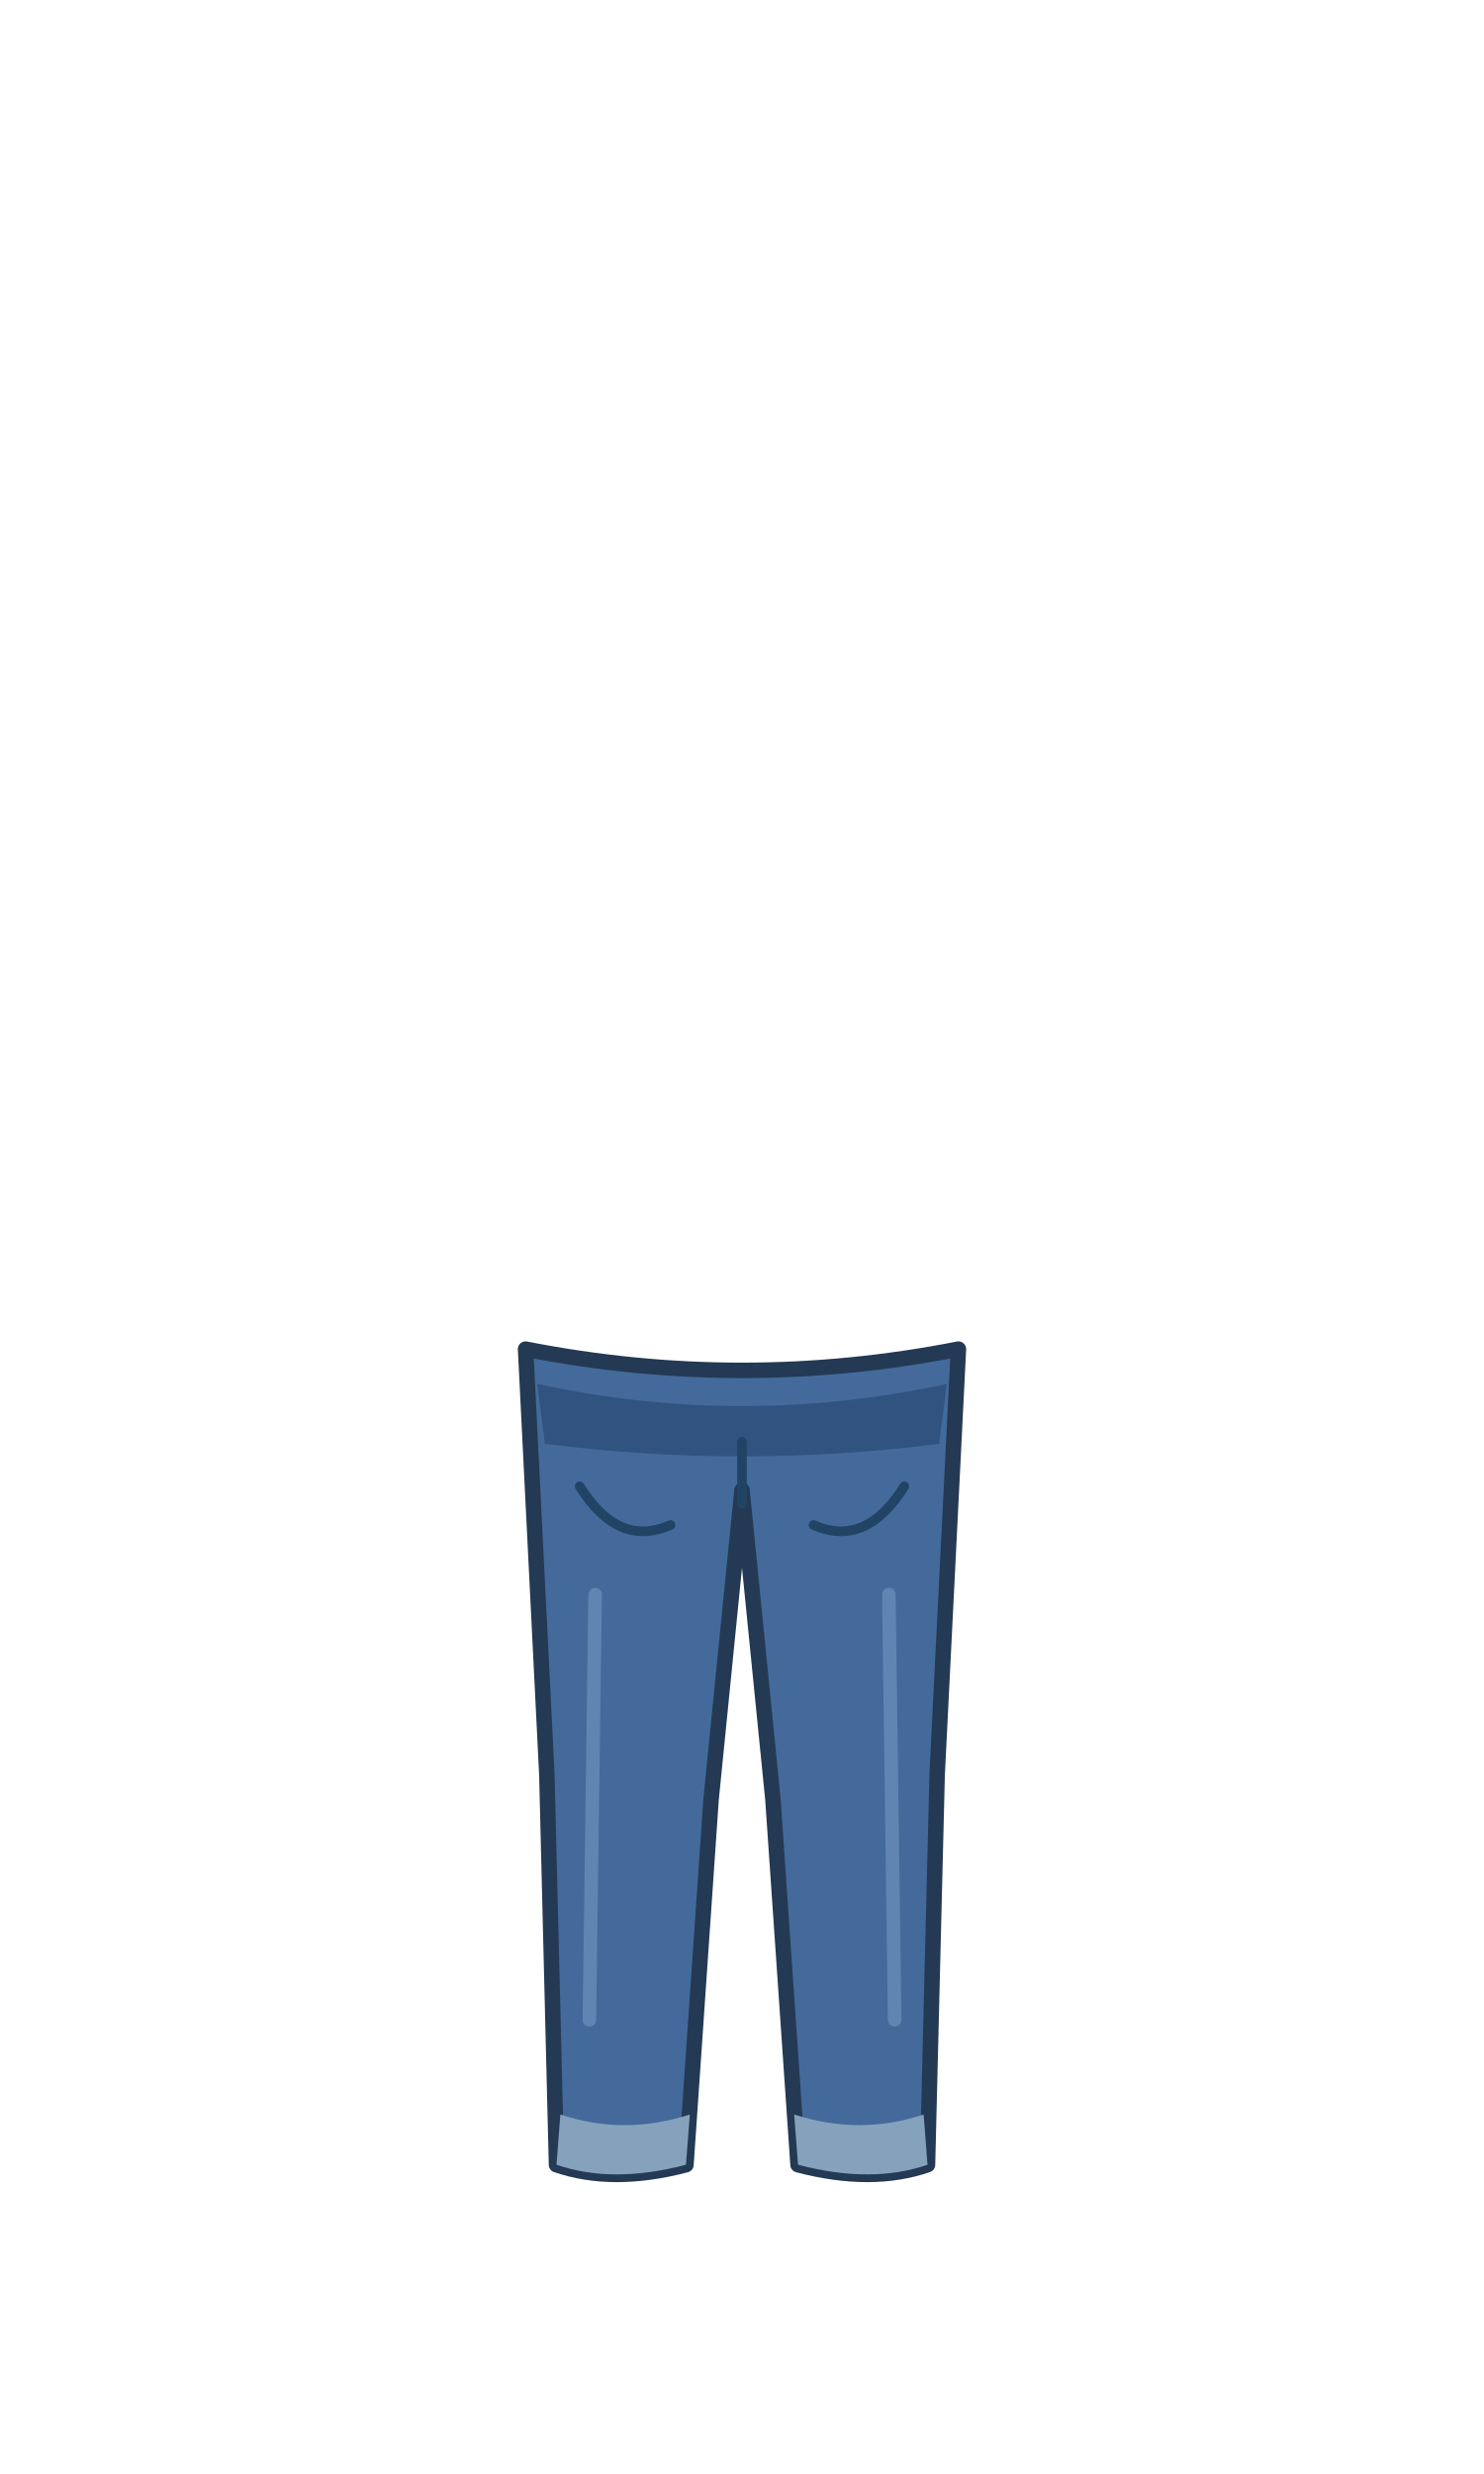
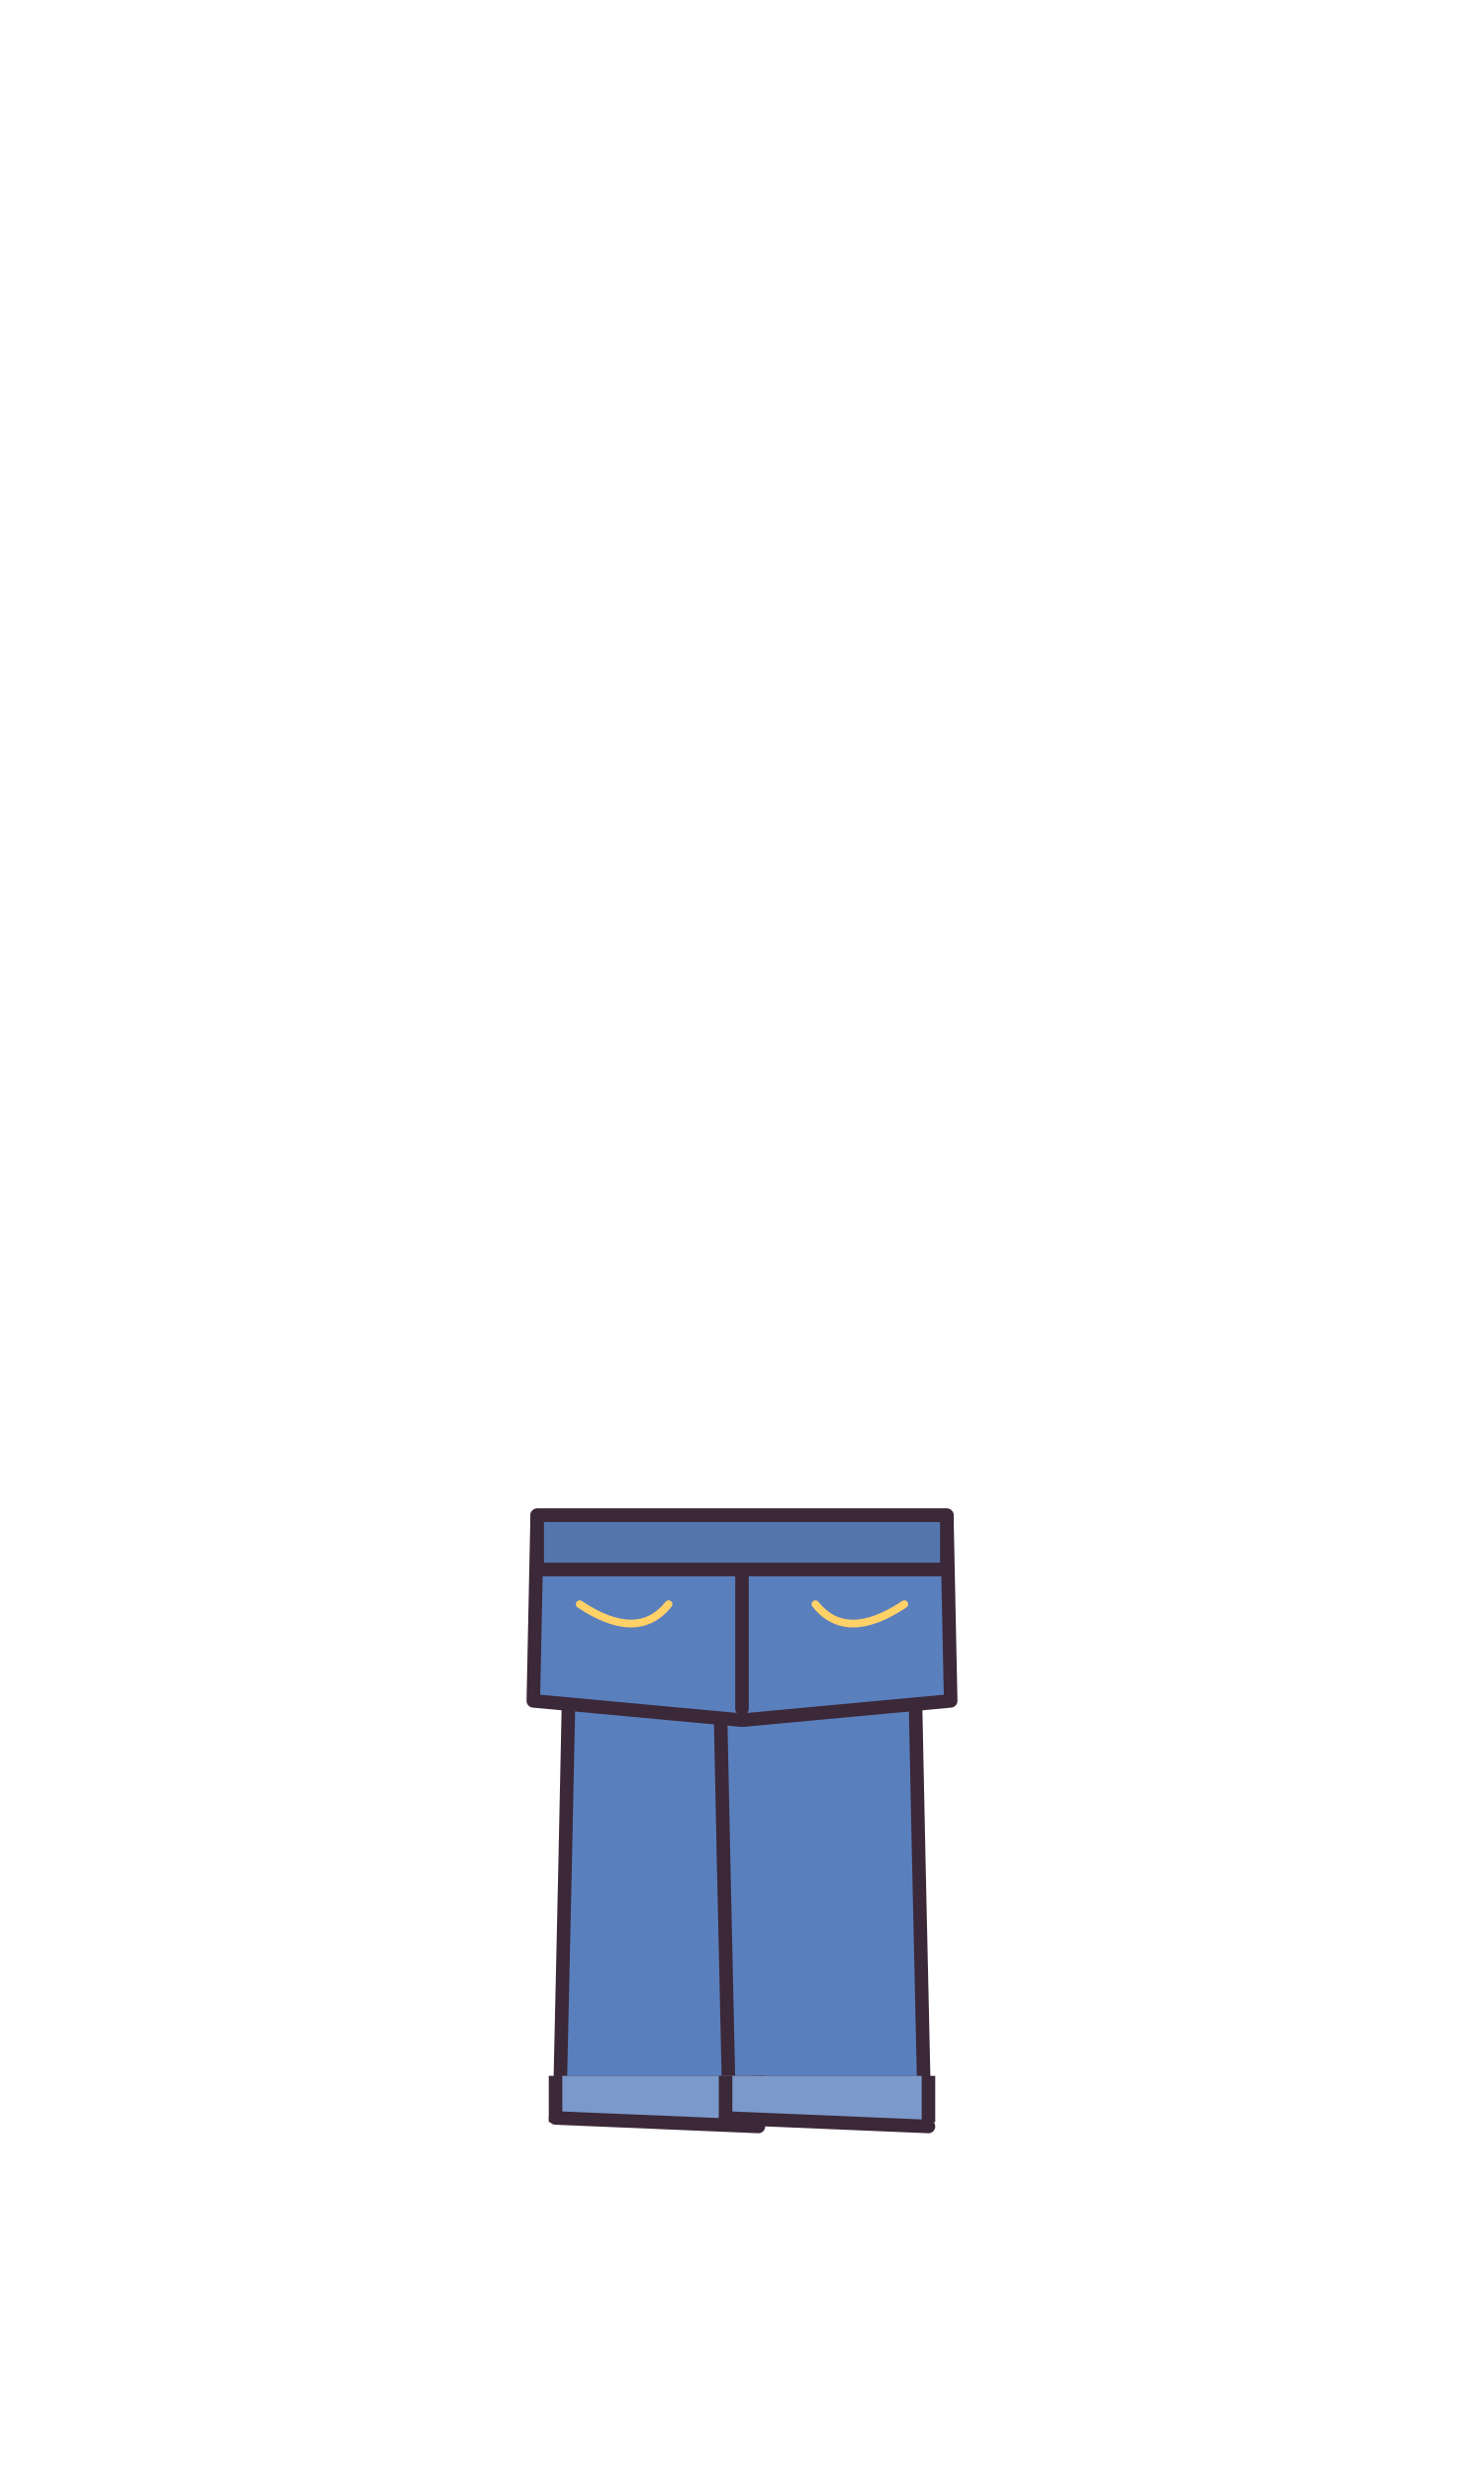
<svg xmlns="http://www.w3.org/2000/svg" width="768" height="1280" viewBox="0 0 768 1280">
-   <g stroke="#243953" stroke-width="8" stroke-linejoin="round" stroke-linecap="round">
-     <path d="M272 698 Q384 720 496 698 L485 918 L480 1120 Q451 1130 413 1120 L400 931 L384 771 L368 931 L355 1120 Q317 1130 288 1120 L283 918 Z" fill="#436a9b" />
-     <path d="M278 716 Q384 739 490 716 L486 747 Q384 760 282 747 Z" fill="#30547f" stroke="none" />
-     <path d="M300 769 Q320 801 347 789 M468 769 Q448 801 421 789 M384 746 L384 778" fill="none" stroke="#224464" stroke-width="5" />
-     <path d="M308 825 L305 1045 M460 825 L463 1045" fill="none" stroke="#7094be" stroke-width="7" opacity=".65" />
-     <path d="M290 1094 Q323 1105 357 1094 L355 1120 Q317 1130 288 1120 Z" fill="#86a1bc" stroke="none" />
-     <path d="M411 1094 Q445 1105 478 1094 L480 1120 Q451 1130 413 1120 Z" fill="#86a1bc" stroke="none" />
+   <g stroke-linejoin="round" stroke-linecap="round">
+     <path d="M346 820 Q343 968 340 1098" fill="none" stroke="#3b2838" stroke-width="108" stroke-linecap="butt" />
+     <path d="M346 820 Q343 968 340 1098" fill="none" stroke="#5a7fbd" stroke-width="94" stroke-linecap="butt" />
+     <path d="M422 820 Q425 968 428 1098" fill="none" stroke="#3b2838" stroke-width="108" stroke-linecap="butt" />
+     <path d="M422 820 Q425 968 428 1098" fill="none" stroke="#5a7fbd" stroke-width="94" stroke-linecap="butt" />
+     <path d="M278 784 L490 784 L492 880 L384 890 L276 880 Z" fill="#5a7fbd" stroke="#3b2838" stroke-width="7" />
+     <path d="M384 812 L384 884" fill="none" stroke="#3b2838" stroke-width="7" />
+     <path d="M340 1074 L340 1098" fill="none" stroke="#3b2838" stroke-width="112" stroke-linecap="butt" />
+     <path d="M340 1074 L340 1098" fill="none" stroke="#7b99ca" stroke-width="98" stroke-linecap="butt" />
+     <path d="M287.5 1095.8 L392.5 1100.2" fill="none" stroke="#3b2838" stroke-width="7" />
+     <path d="M428 1074 L428 1098" fill="none" stroke="#3b2838" stroke-width="112" stroke-linecap="butt" />
+     <path d="M428 1074 L428 1098" fill="none" stroke="#7b99ca" stroke-width="98" stroke-linecap="butt" />
+     <path d="M375.5 1095.8 L480.5 1100.2" fill="none" stroke="#3b2838" stroke-width="7" />
+     <path d="M278 784 L490 784 L490 812 L278 812 Z" fill="#5575ae" stroke="#3b2838" stroke-width="7" />
+     <path d="M300 830 Q330 850 346 830" fill="none" stroke="#ffd166" stroke-width="4" />
+     <path d="M468 830 Q438 850 422 830" fill="none" stroke="#ffd166" stroke-width="4" />
  </g>
</svg>
